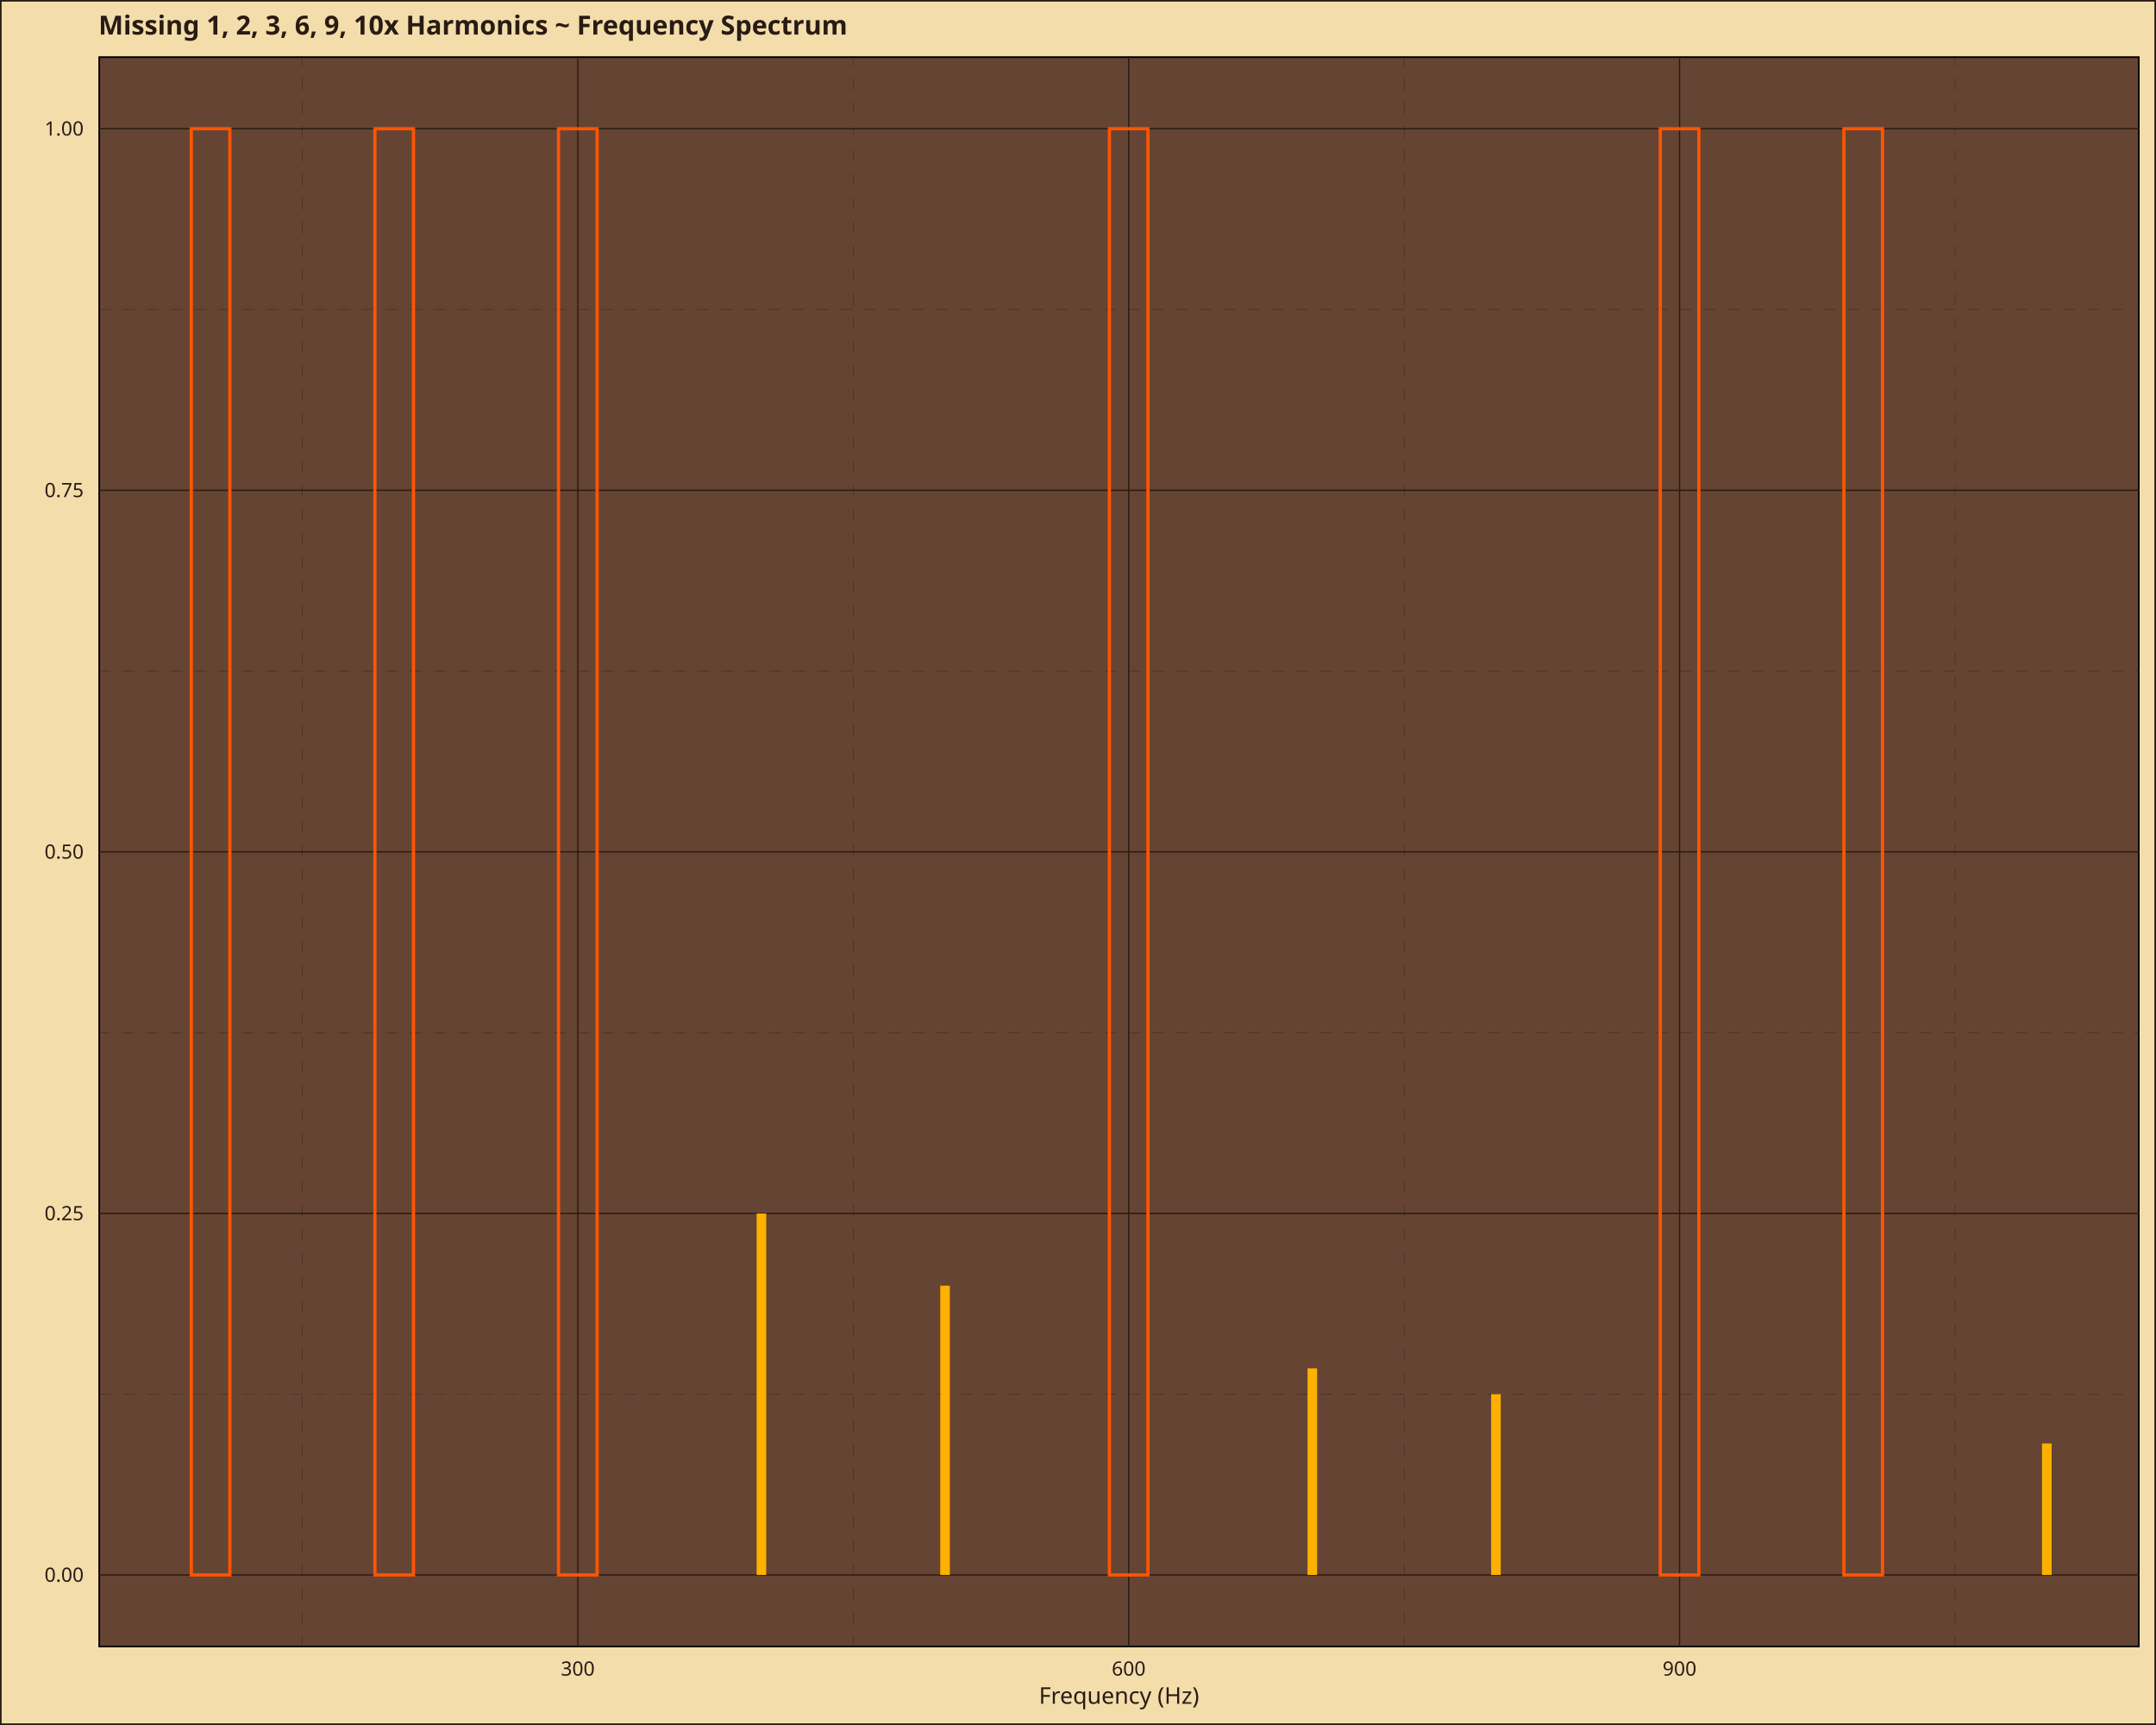
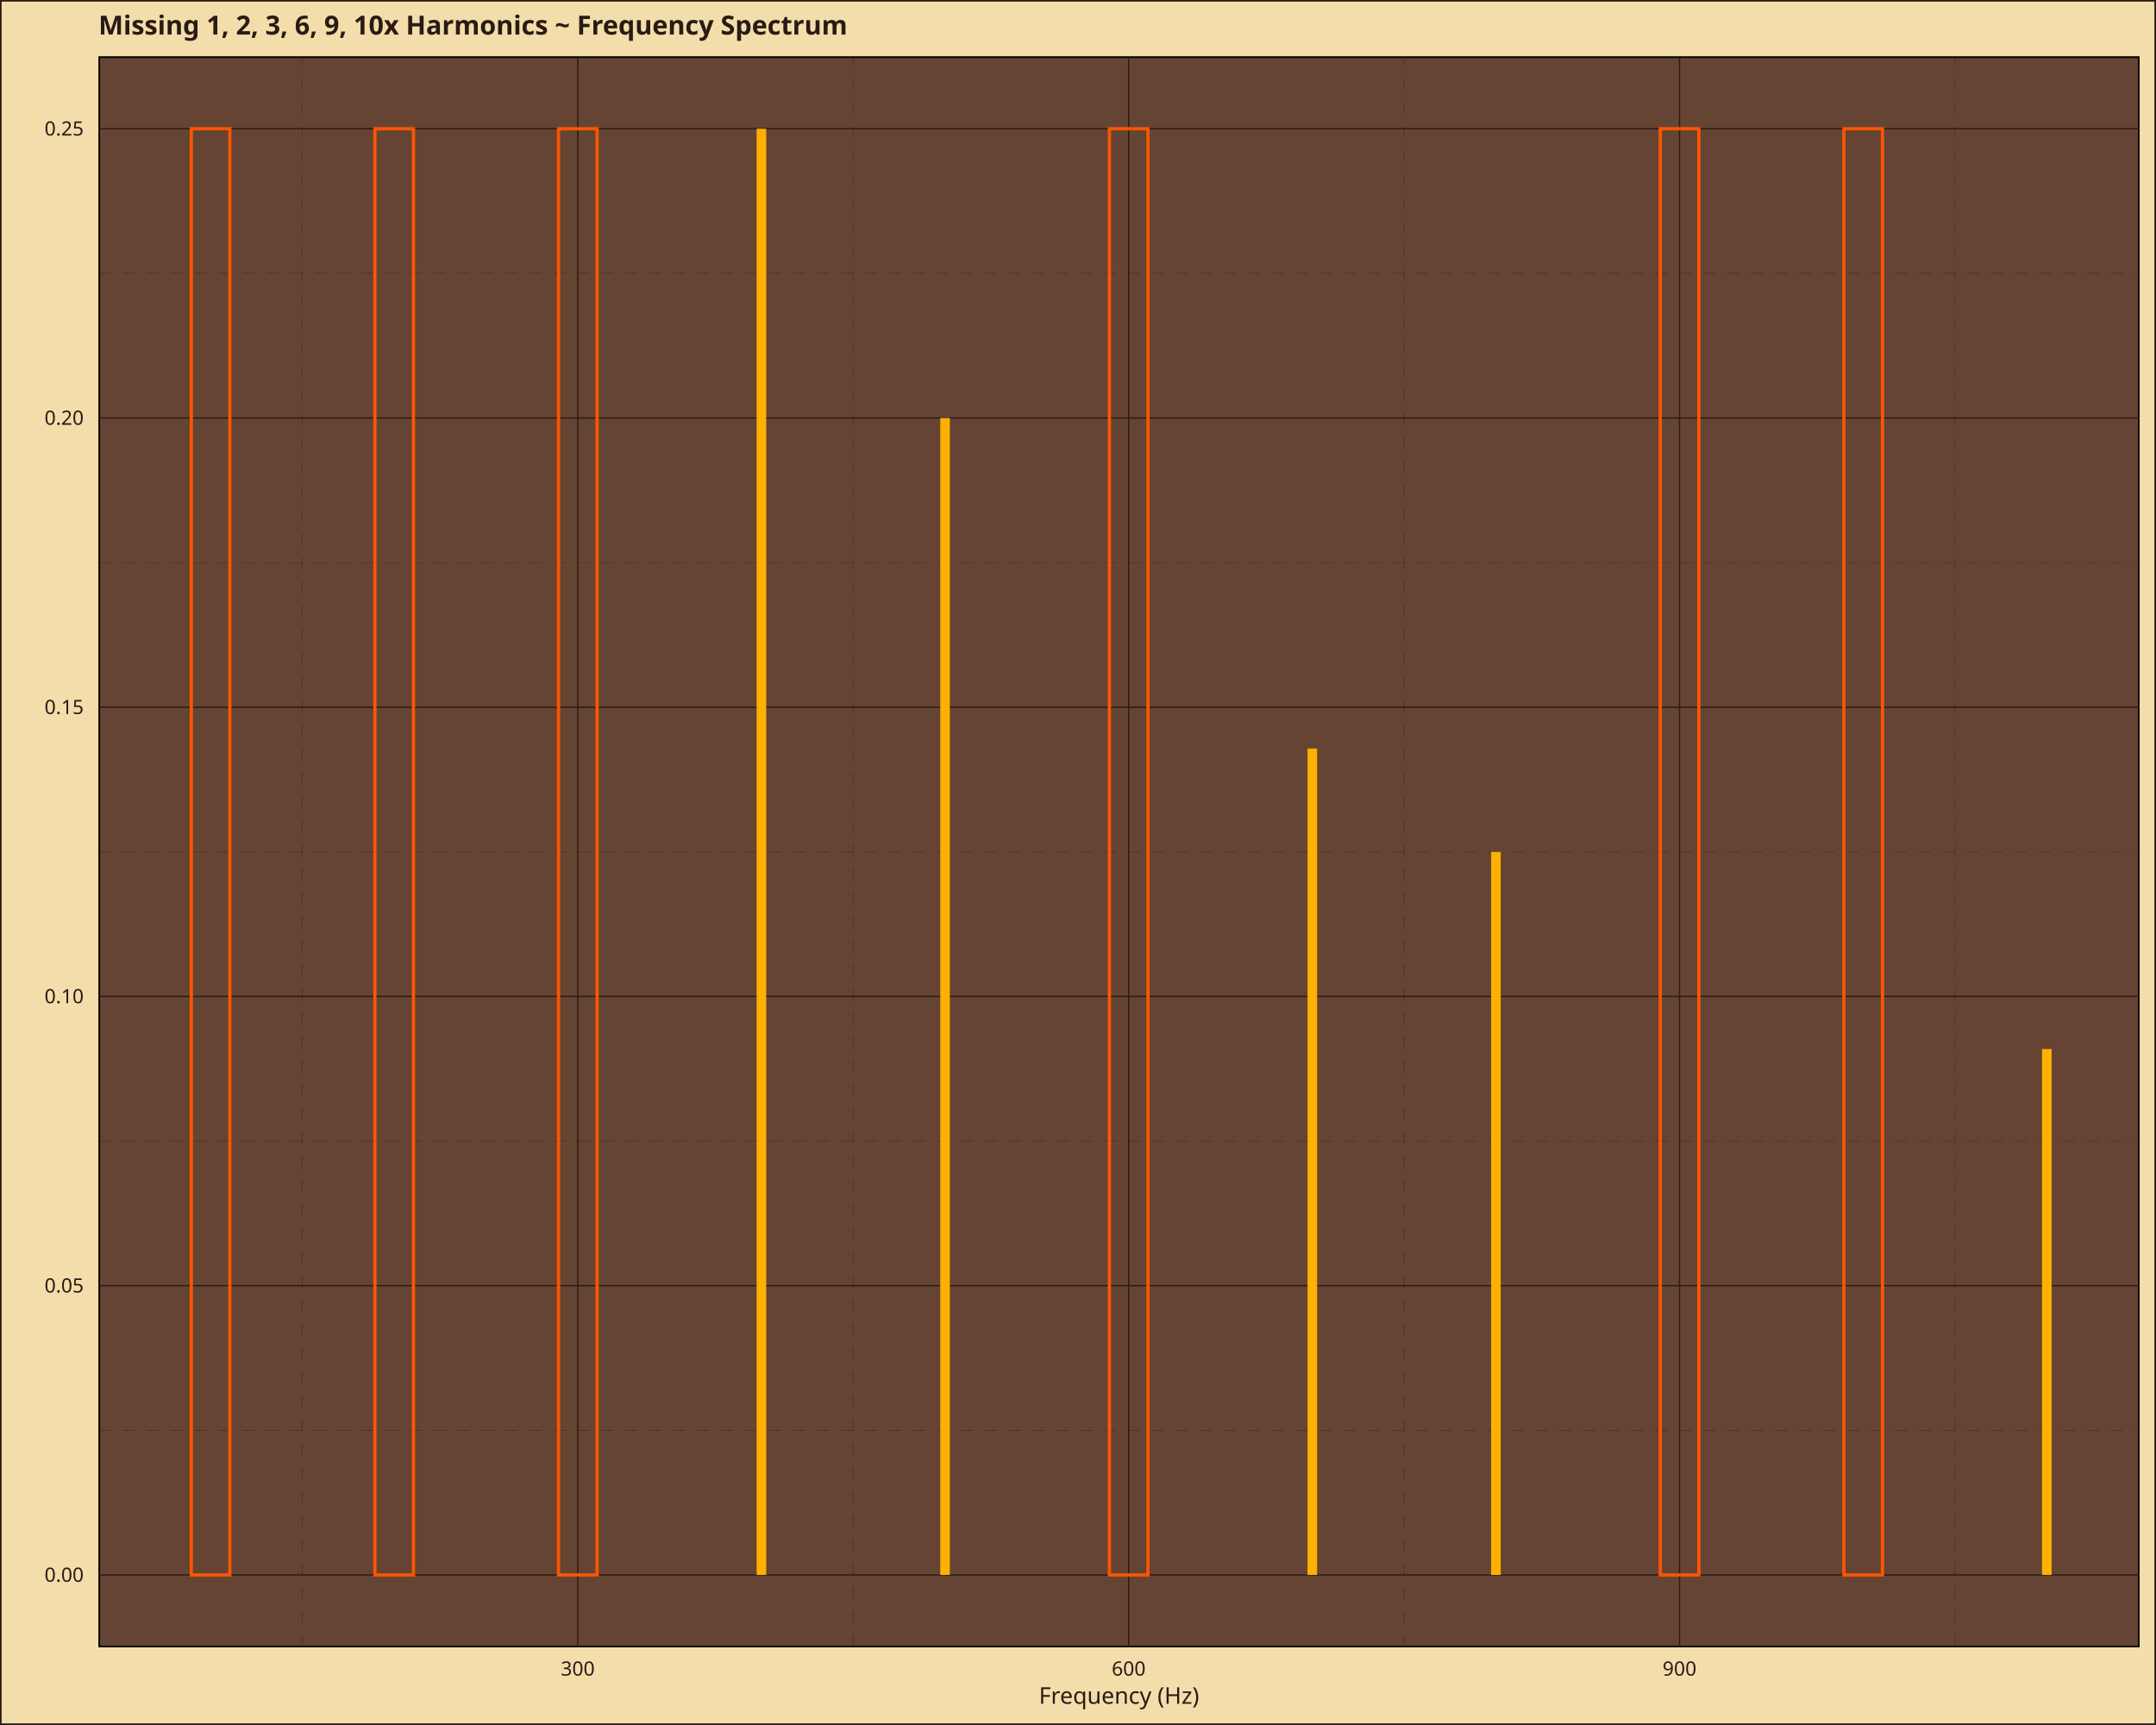
<svg xmlns="http://www.w3.org/2000/svg" class="svglite" data-engine-version="2.0" width="720.00pt" height="576.00pt" viewBox="0 0 720.00 576.00">
  <defs>
    <style type="text/css">
    .svglite line, .svglite polyline, .svglite polygon, .svglite path, .svglite rect, .svglite circle {
      fill: none;
      stroke: #000000;
      stroke-linecap: round;
      stroke-linejoin: round;
      stroke-miterlimit: 10.00;
    }
  </style>
  </defs>
  <rect width="100%" height="100%" style="stroke: none; fill: #FFFFFF;" />
  <defs>
    <clipPath id="cpMC4wMHw3MjAuMDB8MC4wMHw1NzYuMDA=">
      <rect x="0.00" y="0.00" width="720.00" height="576.00" />
    </clipPath>
  </defs>
  <g clip-path="url(#cpMC4wMHw3MjAuMDB8MC4wMHw1NzYuMDA=)">
    <rect x="0" y="0.00" width="720.00" height="576.00" style="stroke-width: 1.07; stroke: #291B14; fill: #F3DDAB;" />
  </g>
  <defs>
    <clipPath id="cpMzIuODl8NzE0LjUyfDE4Ljg0fDU1MC4wNA==">
      <rect x="32.89" y="18.84" width="681.63" height="531.20" />
    </clipPath>
  </defs>
  <g clip-path="url(#cpMzIuODl8NzE0LjUyfDE4Ljg0fDU1MC4wNA==)">
    <rect x="32.89" y="18.84" width="681.63" height="531.20" style="stroke-width: 1.07; fill: #664433;" />
-     <polyline points="32.89,465.53 714.52,465.53 " style="stroke-width: 0.11; stroke: #291B14; stroke-dasharray: 4.00,4.00; stroke-linecap: butt;" />
-     <polyline points="32.89,344.80 714.52,344.80 " style="stroke-width: 0.11; stroke: #291B14; stroke-dasharray: 4.00,4.00; stroke-linecap: butt;" />
-     <polyline points="32.89,224.08 714.52,224.08 " style="stroke-width: 0.11; stroke: #291B14; stroke-dasharray: 4.00,4.00; stroke-linecap: butt;" />
-     <polyline points="32.89,103.35 714.52,103.35 " style="stroke-width: 0.11; stroke: #291B14; stroke-dasharray: 4.00,4.00; stroke-linecap: butt;" />
+     <polyline points="32.89,477.60 714.52,477.60 " style="stroke-width: 0.11; stroke: #291B14; stroke-dasharray: 4.00,4.00; stroke-linecap: butt;" />
+     <polyline points="32.89,381.02 714.52,381.02 " style="stroke-width: 0.11; stroke: #291B14; stroke-dasharray: 4.00,4.00; stroke-linecap: butt;" />
+     <polyline points="32.89,284.44 714.52,284.44 " style="stroke-width: 0.11; stroke: #291B14; stroke-dasharray: 4.00,4.00; stroke-linecap: butt;" />
+     <polyline points="32.89,187.86 714.52,187.86 " style="stroke-width: 0.11; stroke: #291B14; stroke-dasharray: 4.00,4.00; stroke-linecap: butt;" />
+     <polyline points="32.89,91.28 714.52,91.28 " style="stroke-width: 0.11; stroke: #291B14; stroke-dasharray: 4.00,4.00; stroke-linecap: butt;" />
    <polyline points="100.98,550.04 100.98,18.84 " style="stroke-width: 0.11; stroke: #291B14; stroke-dasharray: 4.00,4.00; stroke-linecap: butt;" />
    <polyline points="284.94,550.04 284.94,18.84 " style="stroke-width: 0.11; stroke: #291B14; stroke-dasharray: 4.00,4.00; stroke-linecap: butt;" />
    <polyline points="468.91,550.04 468.91,18.84 " style="stroke-width: 0.11; stroke: #291B14; stroke-dasharray: 4.00,4.00; stroke-linecap: butt;" />
    <polyline points="652.88,550.04 652.88,18.84 " style="stroke-width: 0.11; stroke: #291B14; stroke-dasharray: 4.00,4.00; stroke-linecap: butt;" />
    <polyline points="32.89,525.89 714.52,525.89 " style="stroke-width: 0.43; stroke: #291B14; stroke-linecap: butt;" />
-     <polyline points="32.89,405.17 714.52,405.17 " style="stroke-width: 0.43; stroke: #291B14; stroke-linecap: butt;" />
-     <polyline points="32.89,284.44 714.52,284.44 " style="stroke-width: 0.43; stroke: #291B14; stroke-linecap: butt;" />
-     <polyline points="32.89,163.71 714.52,163.71 " style="stroke-width: 0.43; stroke: #291B14; stroke-linecap: butt;" />
+     <polyline points="32.89,429.31 714.52,429.31 " style="stroke-width: 0.43; stroke: #291B14; stroke-linecap: butt;" />
+     <polyline points="32.89,332.73 714.52,332.73 " style="stroke-width: 0.43; stroke: #291B14; stroke-linecap: butt;" />
+     <polyline points="32.89,236.15 714.52,236.15 " style="stroke-width: 0.43; stroke: #291B14; stroke-linecap: butt;" />
+     <polyline points="32.89,139.57 714.52,139.57 " style="stroke-width: 0.43; stroke: #291B14; stroke-linecap: butt;" />
    <polyline points="32.89,42.99 714.52,42.99 " style="stroke-width: 0.43; stroke: #291B14; stroke-linecap: butt;" />
    <polyline points="192.96,550.04 192.96,18.84 " style="stroke-width: 0.43; stroke: #291B14; stroke-linecap: butt;" />
    <polyline points="376.93,550.04 376.93,18.84 " style="stroke-width: 0.43; stroke: #291B14; stroke-linecap: butt;" />
    <polyline points="560.89,550.04 560.89,18.84 " style="stroke-width: 0.43; stroke: #291B14; stroke-linecap: butt;" />
-     <line x1="254.28" y1="405.17" x2="254.28" y2="525.89" style="stroke-width: 3.20; stroke: #FFB000; stroke-linecap: butt;" />
-     <line x1="315.60" y1="429.31" x2="315.60" y2="525.89" style="stroke-width: 3.20; stroke: #FFB000; stroke-linecap: butt;" />
-     <line x1="438.25" y1="456.91" x2="438.25" y2="525.89" style="stroke-width: 3.20; stroke: #FFB000; stroke-linecap: butt;" />
-     <line x1="499.57" y1="465.53" x2="499.57" y2="525.89" style="stroke-width: 3.20; stroke: #FFB000; stroke-linecap: butt;" />
-     <line x1="683.54" y1="481.99" x2="683.54" y2="525.89" style="stroke-width: 3.20; stroke: #FFB000; stroke-linecap: butt;" />
+     <line x1="254.28" y1="42.99" x2="254.28" y2="525.89" style="stroke-width: 3.20; stroke: #FFB000; stroke-linecap: butt;" />
+     <line x1="315.60" y1="139.57" x2="315.60" y2="525.89" style="stroke-width: 3.20; stroke: #FFB000; stroke-linecap: butt;" />
+     <line x1="438.25" y1="249.95" x2="438.25" y2="525.89" style="stroke-width: 3.20; stroke: #FFB000; stroke-linecap: butt;" />
+     <line x1="499.57" y1="284.44" x2="499.57" y2="525.89" style="stroke-width: 3.20; stroke: #FFB000; stroke-linecap: butt;" />
+     <line x1="683.54" y1="350.29" x2="683.54" y2="525.89" style="stroke-width: 3.20; stroke: #FFB000; stroke-linecap: butt;" />
    <rect x="63.88" y="42.99" width="12.88" height="482.91" style="stroke-width: 1.07; stroke: #FF5500; stroke-linecap: butt; stroke-linejoin: miter;" />
    <rect x="125.20" y="42.99" width="12.88" height="482.91" style="stroke-width: 1.07; stroke: #FF5500; stroke-linecap: butt; stroke-linejoin: miter;" />
    <rect x="186.52" y="42.99" width="12.88" height="482.91" style="stroke-width: 1.07; stroke: #FF5500; stroke-linecap: butt; stroke-linejoin: miter;" />
    <rect x="370.49" y="42.99" width="12.88" height="482.91" style="stroke-width: 1.07; stroke: #FF5500; stroke-linecap: butt; stroke-linejoin: miter;" />
    <rect x="554.45" y="42.99" width="12.88" height="482.91" style="stroke-width: 1.07; stroke: #FF5500; stroke-linecap: butt; stroke-linejoin: miter;" />
    <rect x="615.78" y="42.99" width="12.88" height="482.91" style="stroke-width: 1.07; stroke: #FF5500; stroke-linecap: butt; stroke-linejoin: miter;" />
  </g>
  <g clip-path="url(#cpMC4wMHw3MjAuMDB8MC4wMHw1NzYuMDA=)">
    <text x="27.96" y="528.17" text-anchor="end" style="font-size: 6.60px; fill: #291B14; font-family: sans;" textLength="12.85px" lengthAdjust="spacingAndGlyphs">0.00</text>
-     <text x="27.96" y="407.44" text-anchor="end" style="font-size: 6.60px; fill: #291B14; font-family: sans;" textLength="12.85px" lengthAdjust="spacingAndGlyphs">0.25</text>
-     <text x="27.96" y="286.71" text-anchor="end" style="font-size: 6.60px; fill: #291B14; font-family: sans;" textLength="12.85px" lengthAdjust="spacingAndGlyphs">0.50</text>
-     <text x="27.96" y="165.99" text-anchor="end" style="font-size: 6.60px; fill: #291B14; font-family: sans;" textLength="12.85px" lengthAdjust="spacingAndGlyphs">0.75</text>
-     <text x="27.96" y="45.26" text-anchor="end" style="font-size: 6.60px; fill: #291B14; font-family: sans;" textLength="12.85px" lengthAdjust="spacingAndGlyphs">1.00</text>
+     <text x="27.96" y="431.58" text-anchor="end" style="font-size: 6.60px; fill: #291B14; font-family: sans;" textLength="12.85px" lengthAdjust="spacingAndGlyphs">0.05</text>
+     <text x="27.96" y="335.00" text-anchor="end" style="font-size: 6.60px; fill: #291B14; font-family: sans;" textLength="12.85px" lengthAdjust="spacingAndGlyphs">0.10</text>
+     <text x="27.96" y="238.42" text-anchor="end" style="font-size: 6.60px; fill: #291B14; font-family: sans;" textLength="12.85px" lengthAdjust="spacingAndGlyphs">0.15</text>
+     <text x="27.96" y="141.84" text-anchor="end" style="font-size: 6.60px; fill: #291B14; font-family: sans;" textLength="12.85px" lengthAdjust="spacingAndGlyphs">0.20</text>
+     <text x="27.96" y="45.26" text-anchor="end" style="font-size: 6.60px; fill: #291B14; font-family: sans;" textLength="12.85px" lengthAdjust="spacingAndGlyphs">0.25</text>
    <text x="192.96" y="559.51" text-anchor="middle" style="font-size: 6.60px; fill: #291B14; font-family: sans;" textLength="11.01px" lengthAdjust="spacingAndGlyphs">300</text>
    <text x="376.93" y="559.51" text-anchor="middle" style="font-size: 6.60px; fill: #291B14; font-family: sans;" textLength="11.01px" lengthAdjust="spacingAndGlyphs">600</text>
    <text x="560.89" y="559.51" text-anchor="middle" style="font-size: 6.60px; fill: #291B14; font-family: sans;" textLength="11.01px" lengthAdjust="spacingAndGlyphs">900</text>
    <text x="373.71" y="568.92" text-anchor="middle" style="font-size: 7.70px; fill: #291B14; font-family: sans;" textLength="53.07px" lengthAdjust="spacingAndGlyphs">Frequency (Hz)</text>
    <text x="32.89" y="11.54" style="font-size: 8.80px; font-weight: bold; fill: #291B14; font-family: sans;" textLength="231.63px" lengthAdjust="spacingAndGlyphs">Missing 1, 2, 3, 6, 9, 10x Harmonics ~ Frequency Spectrum</text>
  </g>
</svg>
